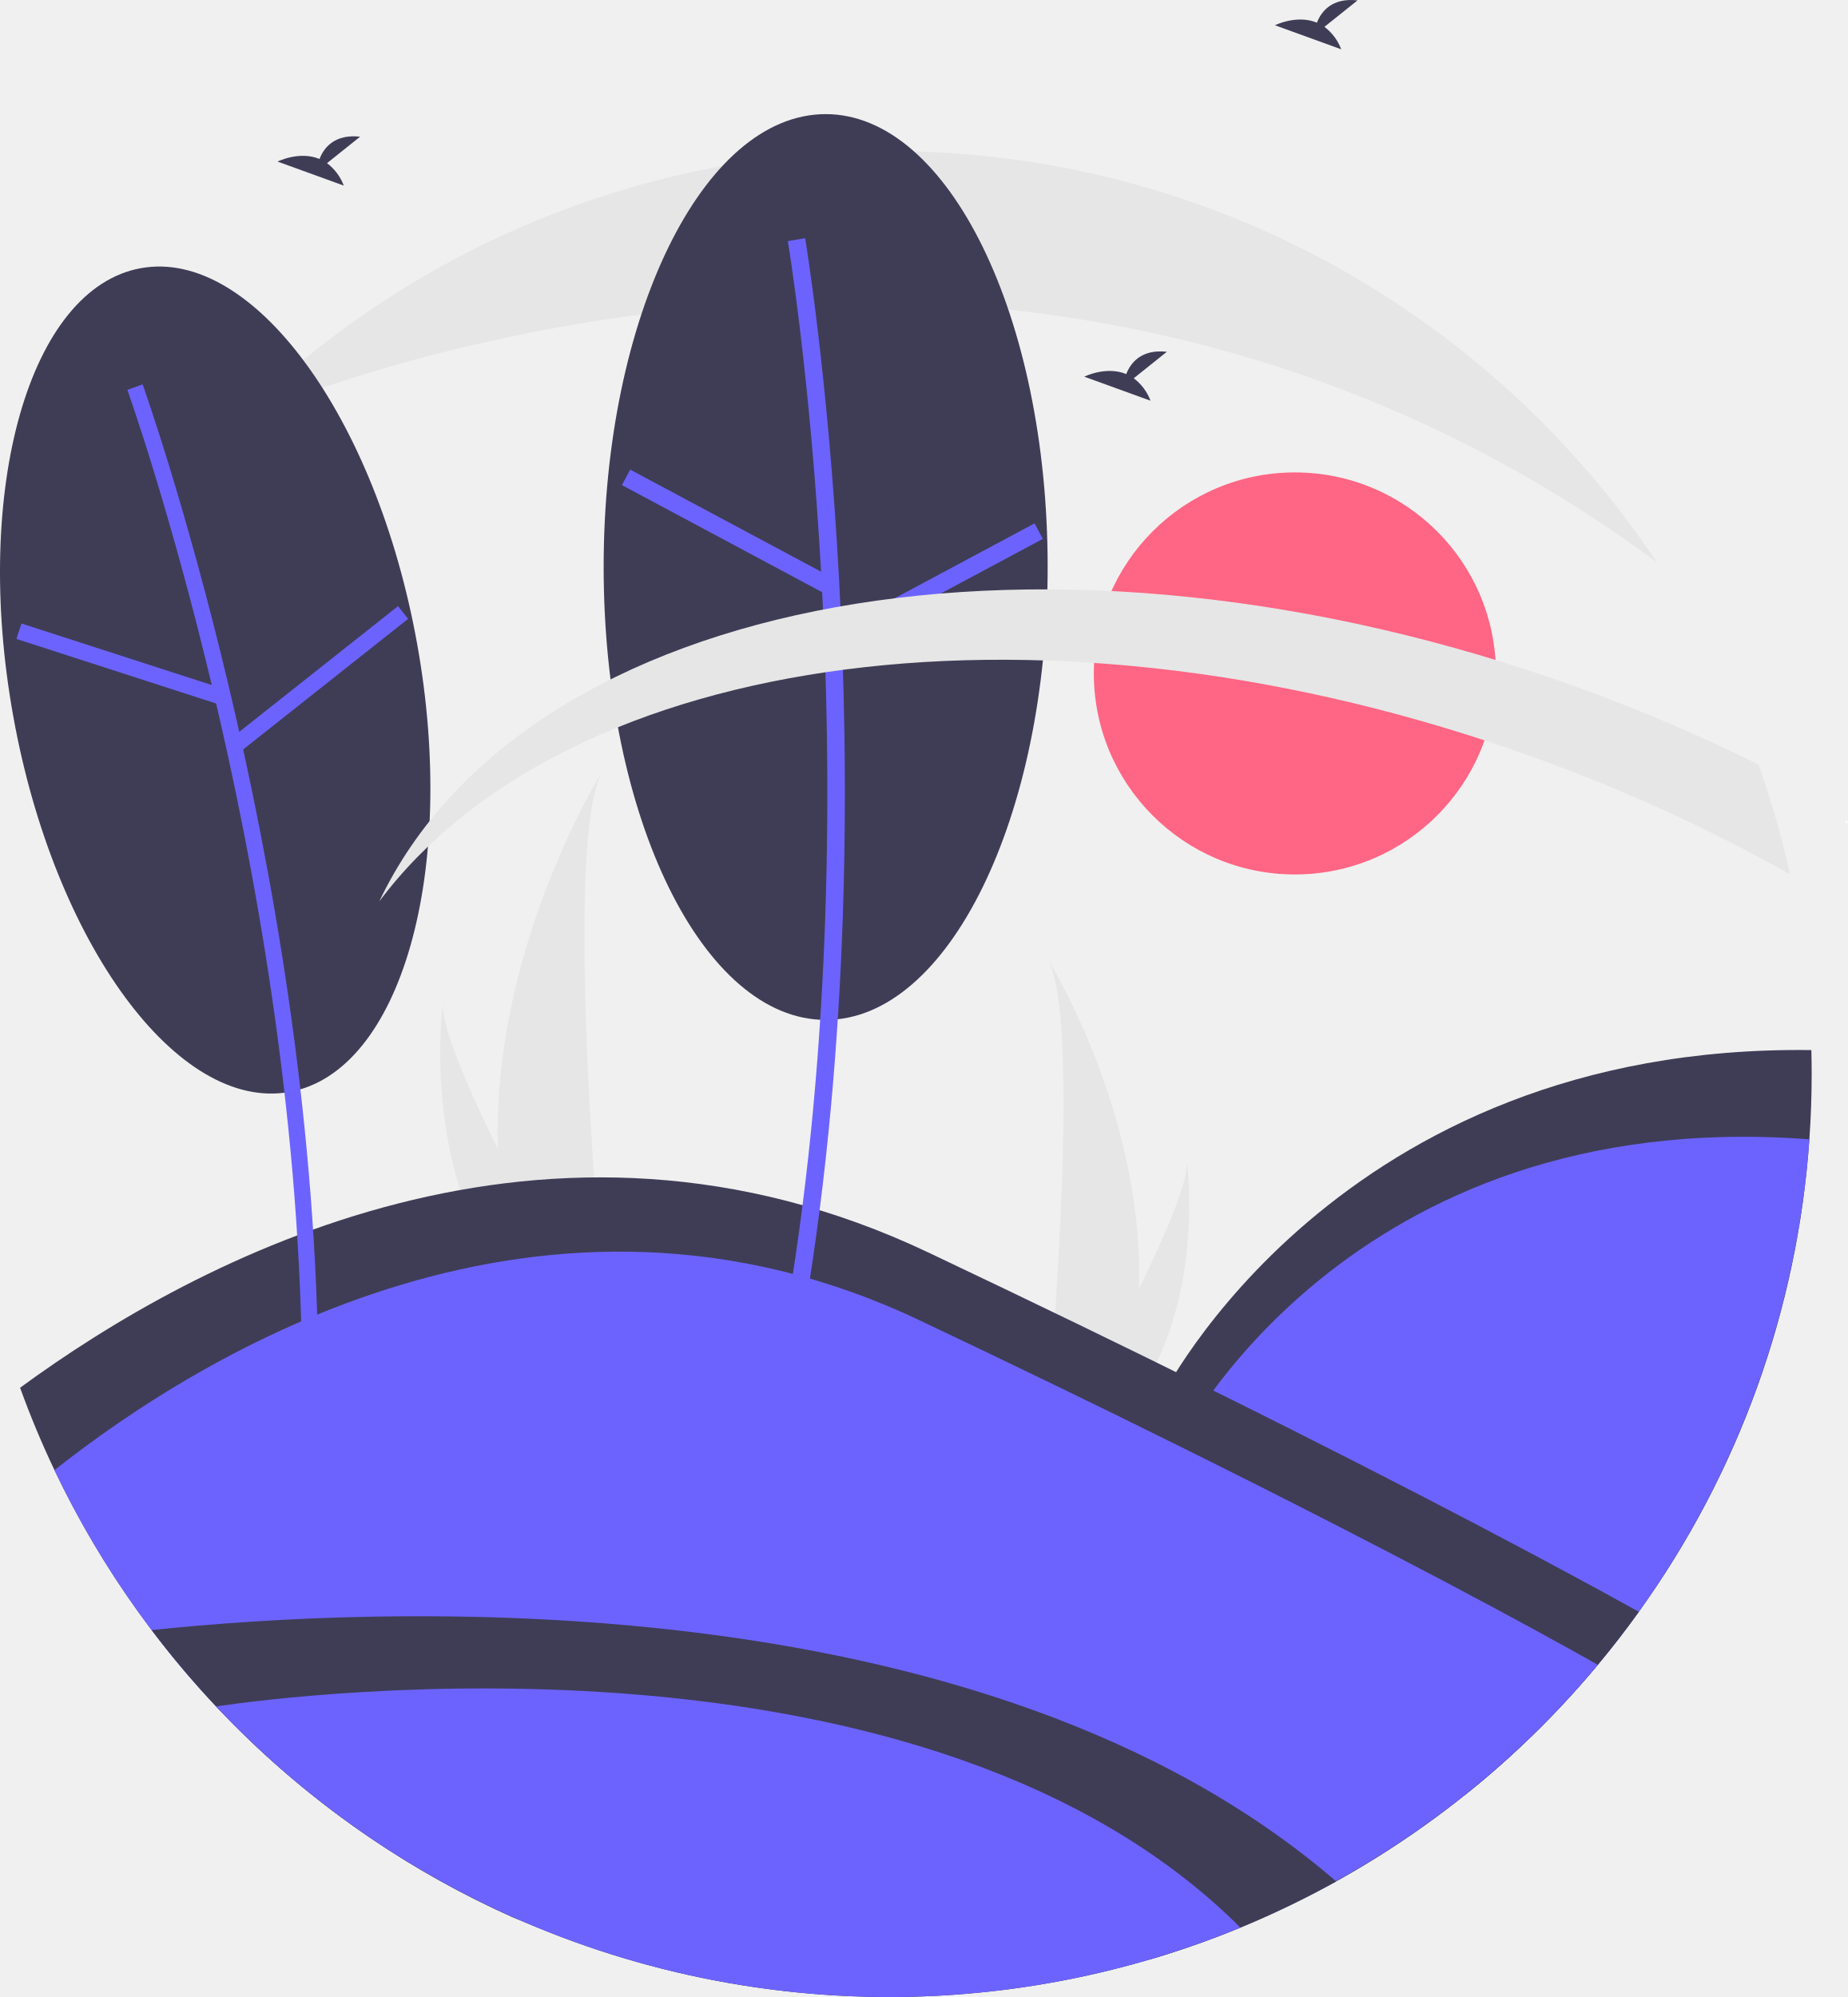
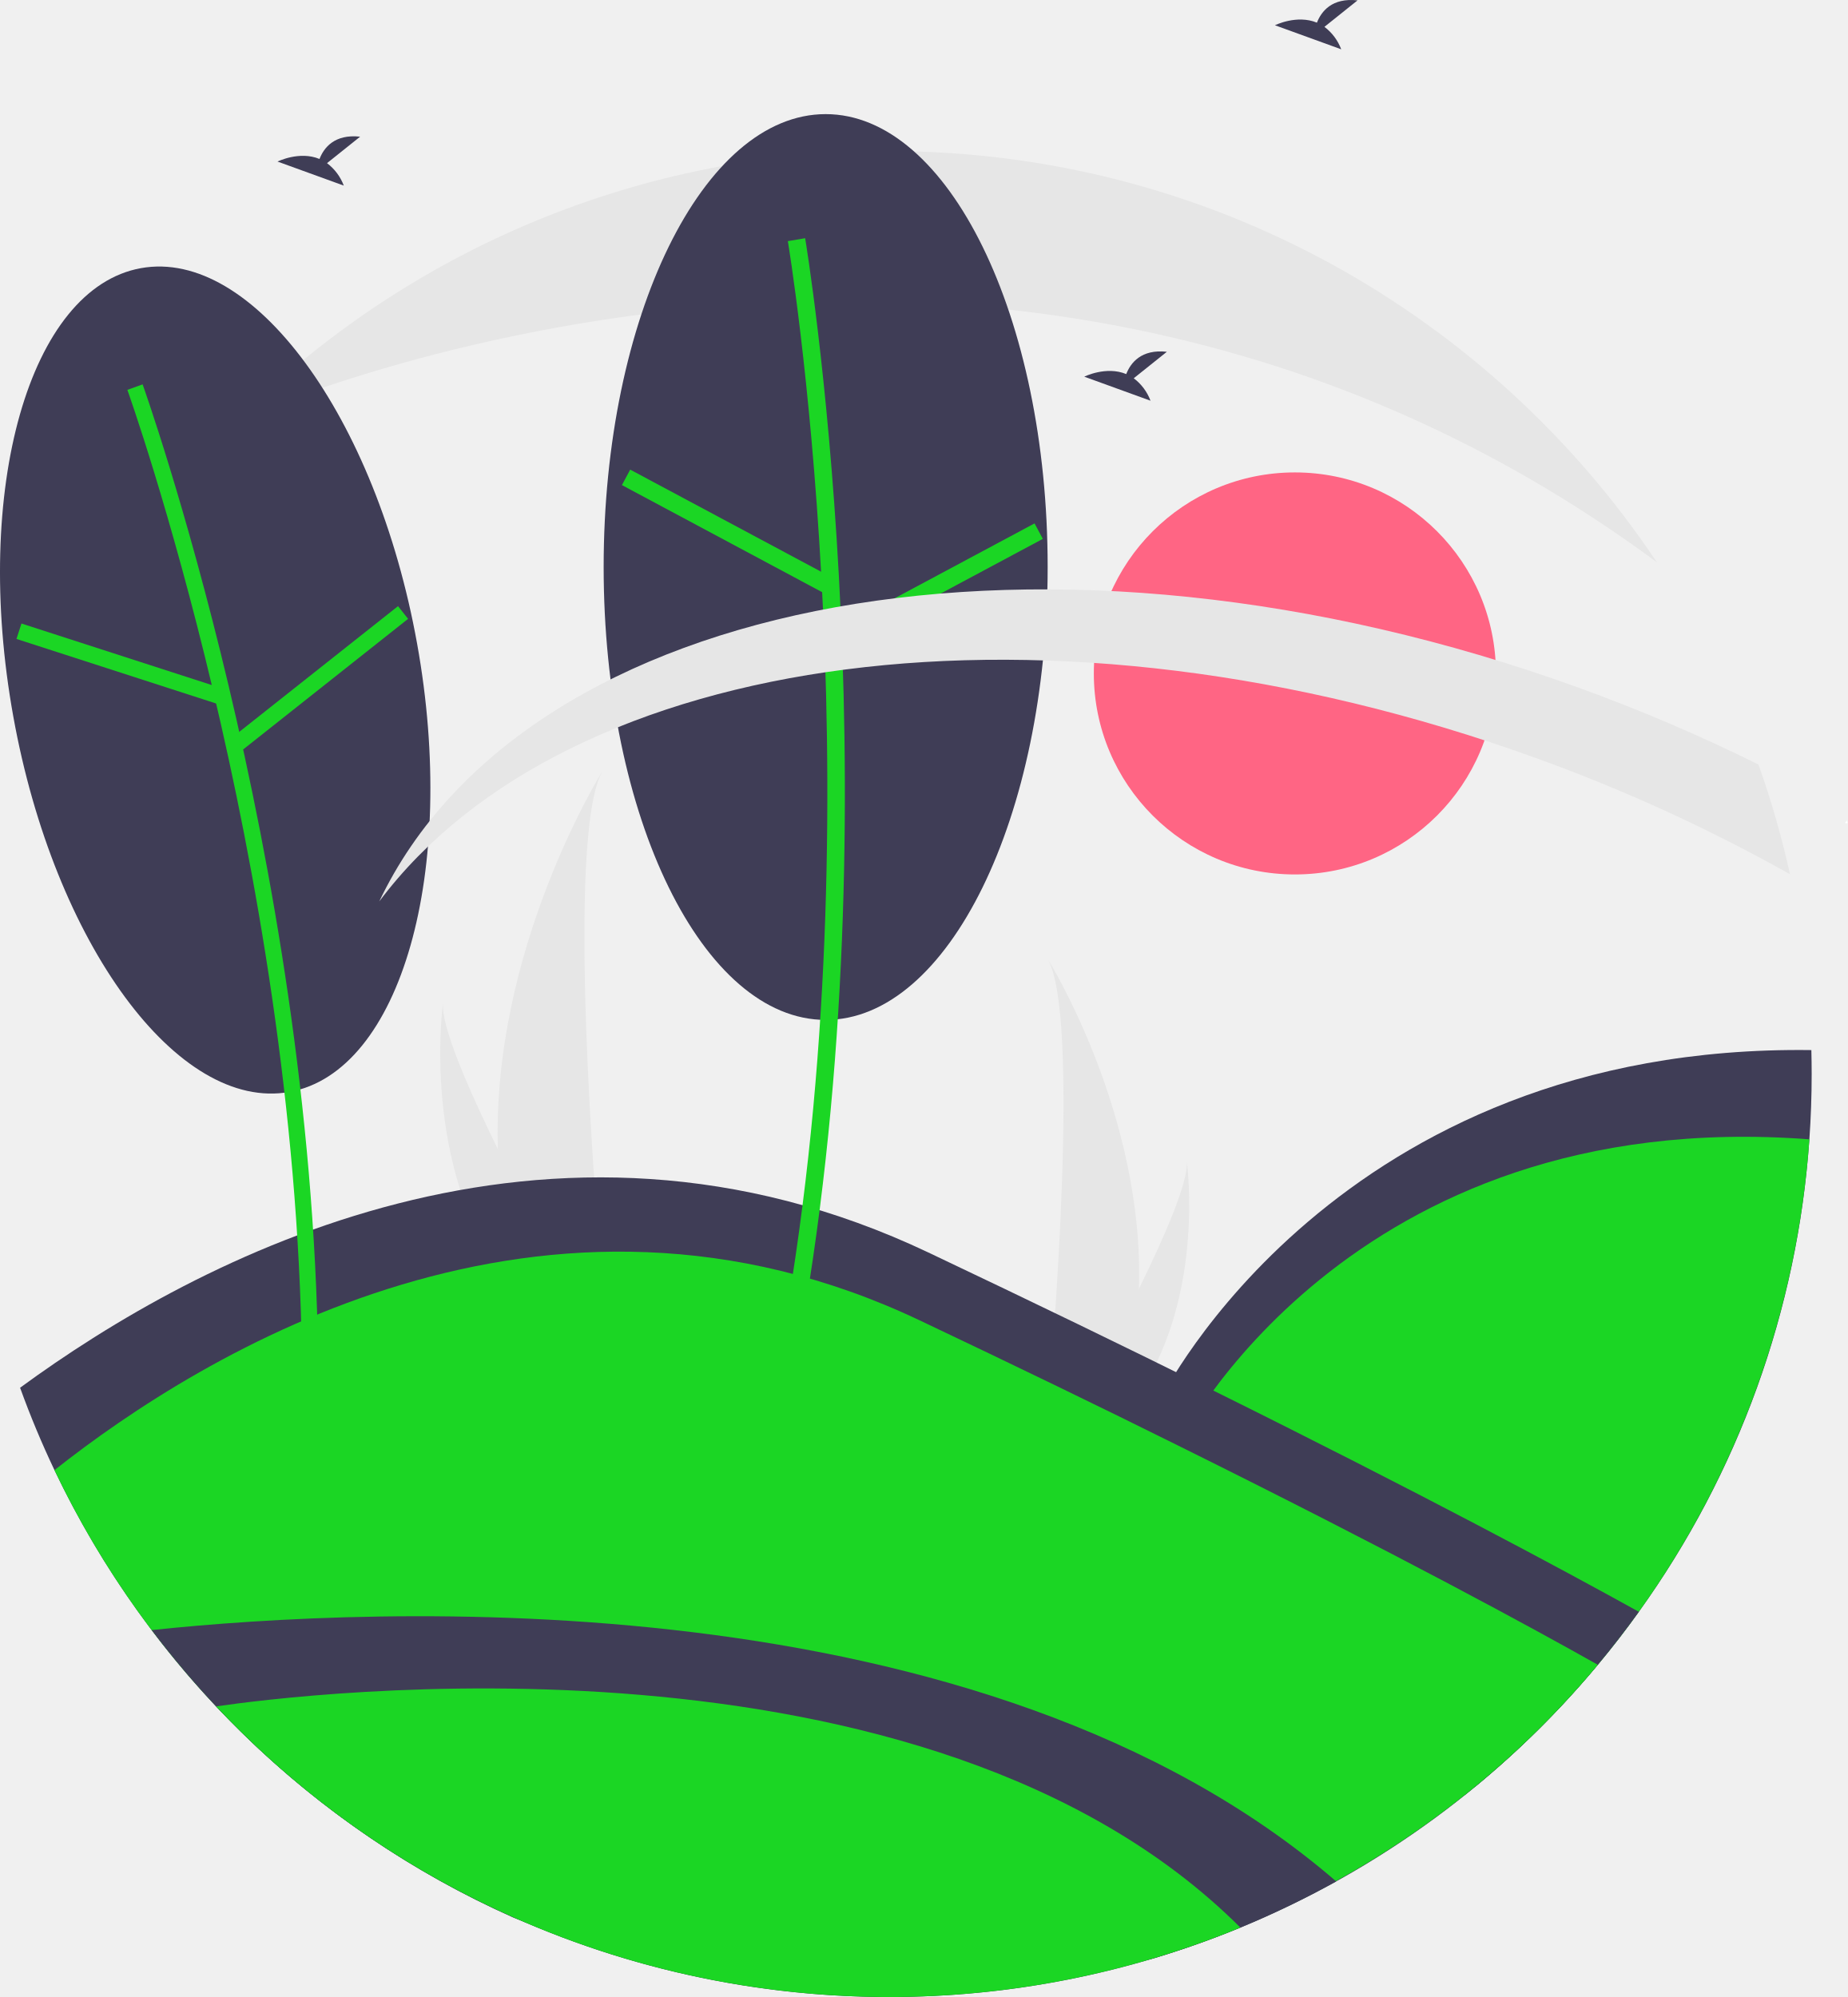
<svg xmlns="http://www.w3.org/2000/svg" data-name="Layer 1" width="692.605" height="748.733" viewBox="0 0 692.605 748.733">
  <circle cx="485.389" cy="252.49" r="75.365" fill="#ff6584" />
  <path d="M945.818,384.315c.166-.03.291-.146.485-.117a6.426,6.426,0,0,0-.33-.954c-.24.327-.485.661-.699.953Z" transform="translate(-253.6974 -75.63348)" fill="#fff" />
  <path d="M440.33,506.498a175.145,175.145,0,0,0,8.182,48.416c.114.364.233.722.353,1.086h30.533c-.033-.326-.065-.689-.098-1.086-2.036-23.404-13.773-165.851.261-190.21C478.333,366.68,437.963,432.132,440.33,506.498Z" transform="translate(-253.6974 -75.63348)" fill="#e6e6e6" />
  <path d="M442.621,554.914c.255.364.521.727.793,1.086h22.905c-.174-.309-.375-.673-.608-1.086-3.784-6.83-14.984-27.248-25.381-48.416-11.173-22.748-21.423-46.358-20.56-54.903C419.504,453.522,411.773,512.275,442.621,554.914Z" transform="translate(-253.6974 -75.63348)" fill="#e6e6e6" />
  <path d="M680.636,558.829a152.694,152.694,0,0,1-7.133,42.21c-.099.317-.204.629-.308.947h-26.619c.028-.284.057-.601.085-.947,1.775-20.404,12.008-144.591-.227-165.828C647.504,436.934,682.699,493.996,680.636,558.829Z" transform="translate(-253.6974 -75.63348)" fill="#e6e6e6" />
  <path d="M678.638,601.039c-.222.317-.454.634-.691.947H657.979c.151-.27.327-.587.53-.947,3.299-5.954,13.063-23.755,22.127-42.21,9.741-19.832,18.677-40.416,17.924-47.866C698.792,512.644,705.532,563.865,678.638,601.039Z" transform="translate(-253.6974 -75.63348)" fill="#e6e6e6" />
  <path d="M376.281,136.806l12.413-9.928c-9.643-1.064-13.606,4.195-15.227,8.358-7.534-3.128-15.735.972-15.735.972l24.837,9.017A18.795,18.795,0,0,0,376.281,136.806Z" transform="translate(-253.6974 -75.63348)" fill="#3f3d56" />
  <path d="M750.165,85.701l12.413-9.928c-9.643-1.064-13.606,4.195-15.227,8.358-7.534-3.128-15.735.972-15.735.972L756.453,94.119A18.795,18.795,0,0,0,750.165,85.701Z" transform="translate(-253.6974 -75.63348)" fill="#3f3d56" />
  <path d="M932.807,478.323q0,12.34-.86,24.478a344.112,344.112,0,0,1-63.922,177.14q-7.324,10.222-15.381,19.871a347.514,347.514,0,0,1-46.153,45.845L732.919,702.487,688.931,599.82s65.632-132.887,243.759-130.478Q932.802,473.817,932.807,478.323Z" transform="translate(-253.6974 -75.63348)" fill="#3f3d56" />
-   <path d="M931.947,502.801a346.077,346.077,0,0,1-129.289,245.967l-68.349-40.103-39.01-91.054S758.511,489.628,931.947,502.801Z" transform="translate(-253.6974 -75.63348)" fill="#6c63ff" />
+   <path d="M931.947,502.801a346.077,346.077,0,0,1-129.289,245.967l-68.349-40.103-39.01-91.054S758.511,489.628,931.947,502.801Z" transform="translate(-253.6974 -75.63348)" fill="#1bd624" />
  <path d="M868.025,679.941q-7.324,10.222-15.381,19.871a346.169,346.169,0,0,1-133.98,98.527q-15.795,6.512-32.333,11.485A378.838,378.838,0,0,1,446.085,794.571,347.292,347.292,0,0,1,274.114,626.824q-7.165-15.062-12.886-30.889c66.523-48.733,197.606-118.515,340.471-50.707Q660.977,573.363,707.56,596.519C786.365,635.582,838.813,663.743,868.025,679.941Z" transform="translate(-253.6974 -75.63348)" fill="#3f3d56" />
-   <path d="M852.644,699.812a346.28,346.28,0,0,1-578.53-72.988c55.558-43.935,183.7-122.888,324.326-56.152q54.247,25.746,96.86,46.939C778.117,658.658,829.132,686.554,852.644,699.812Z" transform="translate(-253.6974 -75.63348)" fill="#6c63ff" />
+   <path d="M852.644,699.812a346.28,346.28,0,0,1-578.53-72.988c55.558-43.935,183.7-122.888,324.326-56.152q54.247,25.746,96.86,46.939C778.117,658.658,829.132,686.554,852.644,699.812Z" transform="translate(-253.6974 -75.63348)" fill="#1bd624" />
  <path d="M754.584,781.026a349.545,349.545,0,0,1-35.921,17.313A345.065,345.065,0,0,1,586.763,824.367,346.365,346.365,0,0,1,310.544,686.798C393.191,678.083,621.644,666.333,754.584,781.026Z" transform="translate(-253.6974 -75.63348)" fill="#3f3d56" />
-   <path d="M718.663,798.339a346.418,346.418,0,0,1-383.96-82.923C364.765,711,600.775,680.674,718.663,798.339Z" transform="translate(-253.6974 -75.63348)" fill="#6c63ff" />
+   <path d="M718.663,798.339a346.418,346.418,0,0,1-383.96-82.923C364.765,711,600.775,680.674,718.663,798.339Z" transform="translate(-253.6974 -75.63348)" fill="#1bd624" />
  <path d="M874.765,286.428v.011C627.673,103.747,344.575,232.335,342.389,233.322v-.011a344.996,344.996,0,0,1,244.375-101.032C706.892,132.279,812.721,193.495,874.765,286.428Z" transform="translate(-253.6974 -75.63348)" fill="#e6e6e6" />
  <ellipse cx="334.364" cy="330.602" rx="76.906" ry="156.919" transform="translate(-307.0527 -11.0592) rotate(-10.22048)" fill="#3f3d56" />
-   <path d="M372.949,584.638c-2.478-187.337-65.158-363.14-65.791-364.893l-5.716,2.062c.63,1.744,62.966,176.627,65.431,362.913Z" transform="translate(-253.6974 -75.63348)" fill="#6c63ff" />
-   <rect x="295.289" y="285.001" width="6.078" height="78.867" transform="translate(-355.8607 432.8235) rotate(-72.07888)" fill="#6c63ff" />
-   <rect x="334.438" y="326.719" width="78.87" height="6.078" transform="matrix(0.78393, -0.62085, 0.62085, 0.78393, -377.6451, 227.7381)" fill="#6c63ff" />
+   <path d="M372.949,584.638c-2.478-187.337-65.158-363.14-65.791-364.893l-5.716,2.062c.63,1.744,62.966,176.627,65.431,362.913Z" transform="translate(-253.6974 -75.63348)" fill="#1bd624" />
+   <rect x="295.289" y="285.001" width="6.078" height="78.867" transform="translate(-355.8607 432.8235) rotate(-72.07888)" fill="#1bd624" />
+   <rect x="334.438" y="326.719" width="78.87" height="6.078" transform="matrix(0.78393, -0.62085, 0.62085, 0.78393, -377.6451, 227.7381)" fill="#1bd624" />
  <ellipse cx="309.499" cy="212.589" rx="83.219" ry="169.801" fill="#3f3d56" />
-   <path d="M555.512,566.159c33.33-199.975.336-399.227-.002-401.215l-6.483,1.098c.336,1.978,33.141,200.183-.002,399.037Z" transform="translate(-253.6974 -75.63348)" fill="#6c63ff" />
-   <rect x="522.717" y="232.065" width="6.577" height="85.341" transform="translate(-218.0412 533.346) rotate(-61.8584)" fill="#6c63ff" />
-   <rect x="562.76" y="291.621" width="85.344" height="6.577" transform="translate(-321.2135 244.9751) rotate(-28.15796)" fill="#6c63ff" />
+   <path d="M555.512,566.159c33.33-199.975.336-399.227-.002-401.215l-6.483,1.098c.336,1.978,33.141,200.183-.002,399.037Z" transform="translate(-253.6974 -75.63348)" fill="#1bd624" />
+   <rect x="522.717" y="232.065" width="6.577" height="85.341" transform="translate(-218.0412 533.346) rotate(-61.8584)" fill="#1bd624" />
+   <rect x="562.76" y="291.621" width="85.344" height="6.577" transform="translate(-321.2135 244.9751) rotate(-28.15796)" fill="#1bd624" />
  <path d="M924.676,403.403a634.407,634.407,0,0,0-95.374-43.606c-182.14-65.907-362.751-40.506-433.446,53.817,55.017-115.553,251.327-151.888,449.432-80.206a646.926,646.926,0,0,1,67.585,28.872A343.542,343.542,0,0,1,924.676,403.403Z" transform="translate(-253.6974 -75.63348)" fill="#e6e6e6" />
  <path d="M678.684,217.456l12.413-9.928c-9.643-1.064-13.606,4.195-15.227,8.358-7.534-3.128-15.735.972-15.735.972l24.837,9.017A18.795,18.795,0,0,0,678.684,217.456Z" transform="translate(-253.6974 -75.63348)" fill="#3f3d56" />
</svg>
